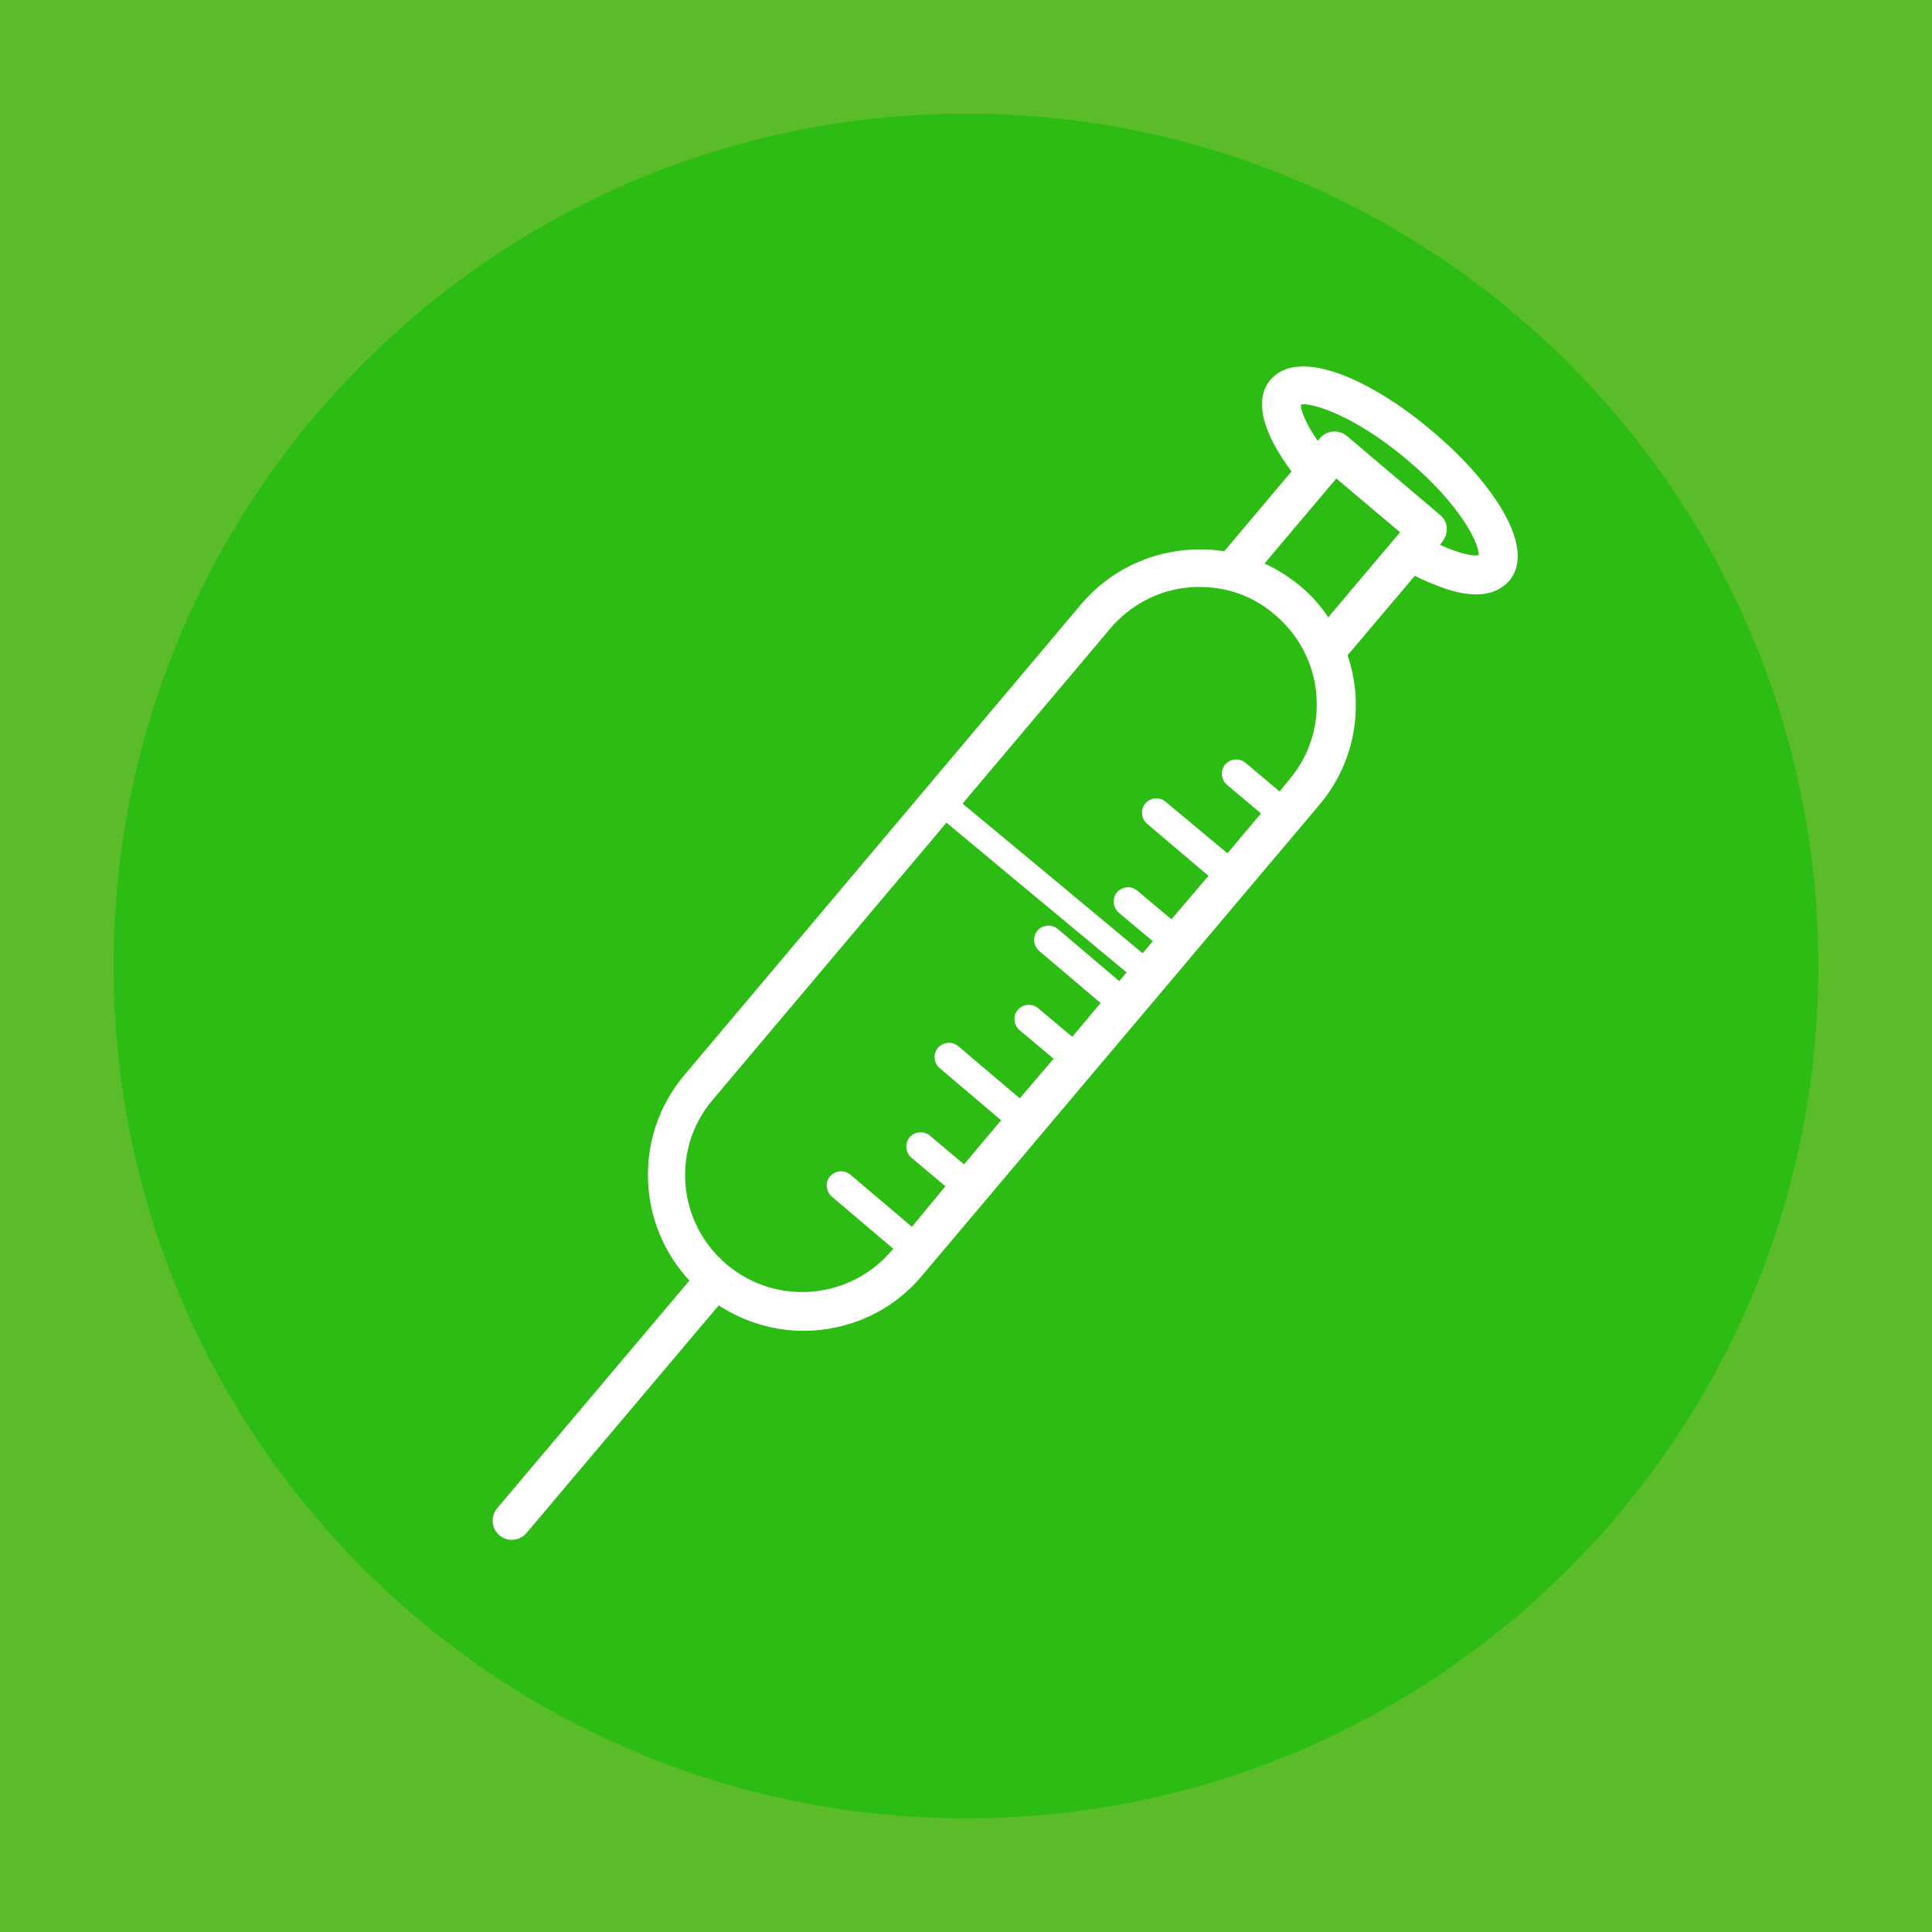
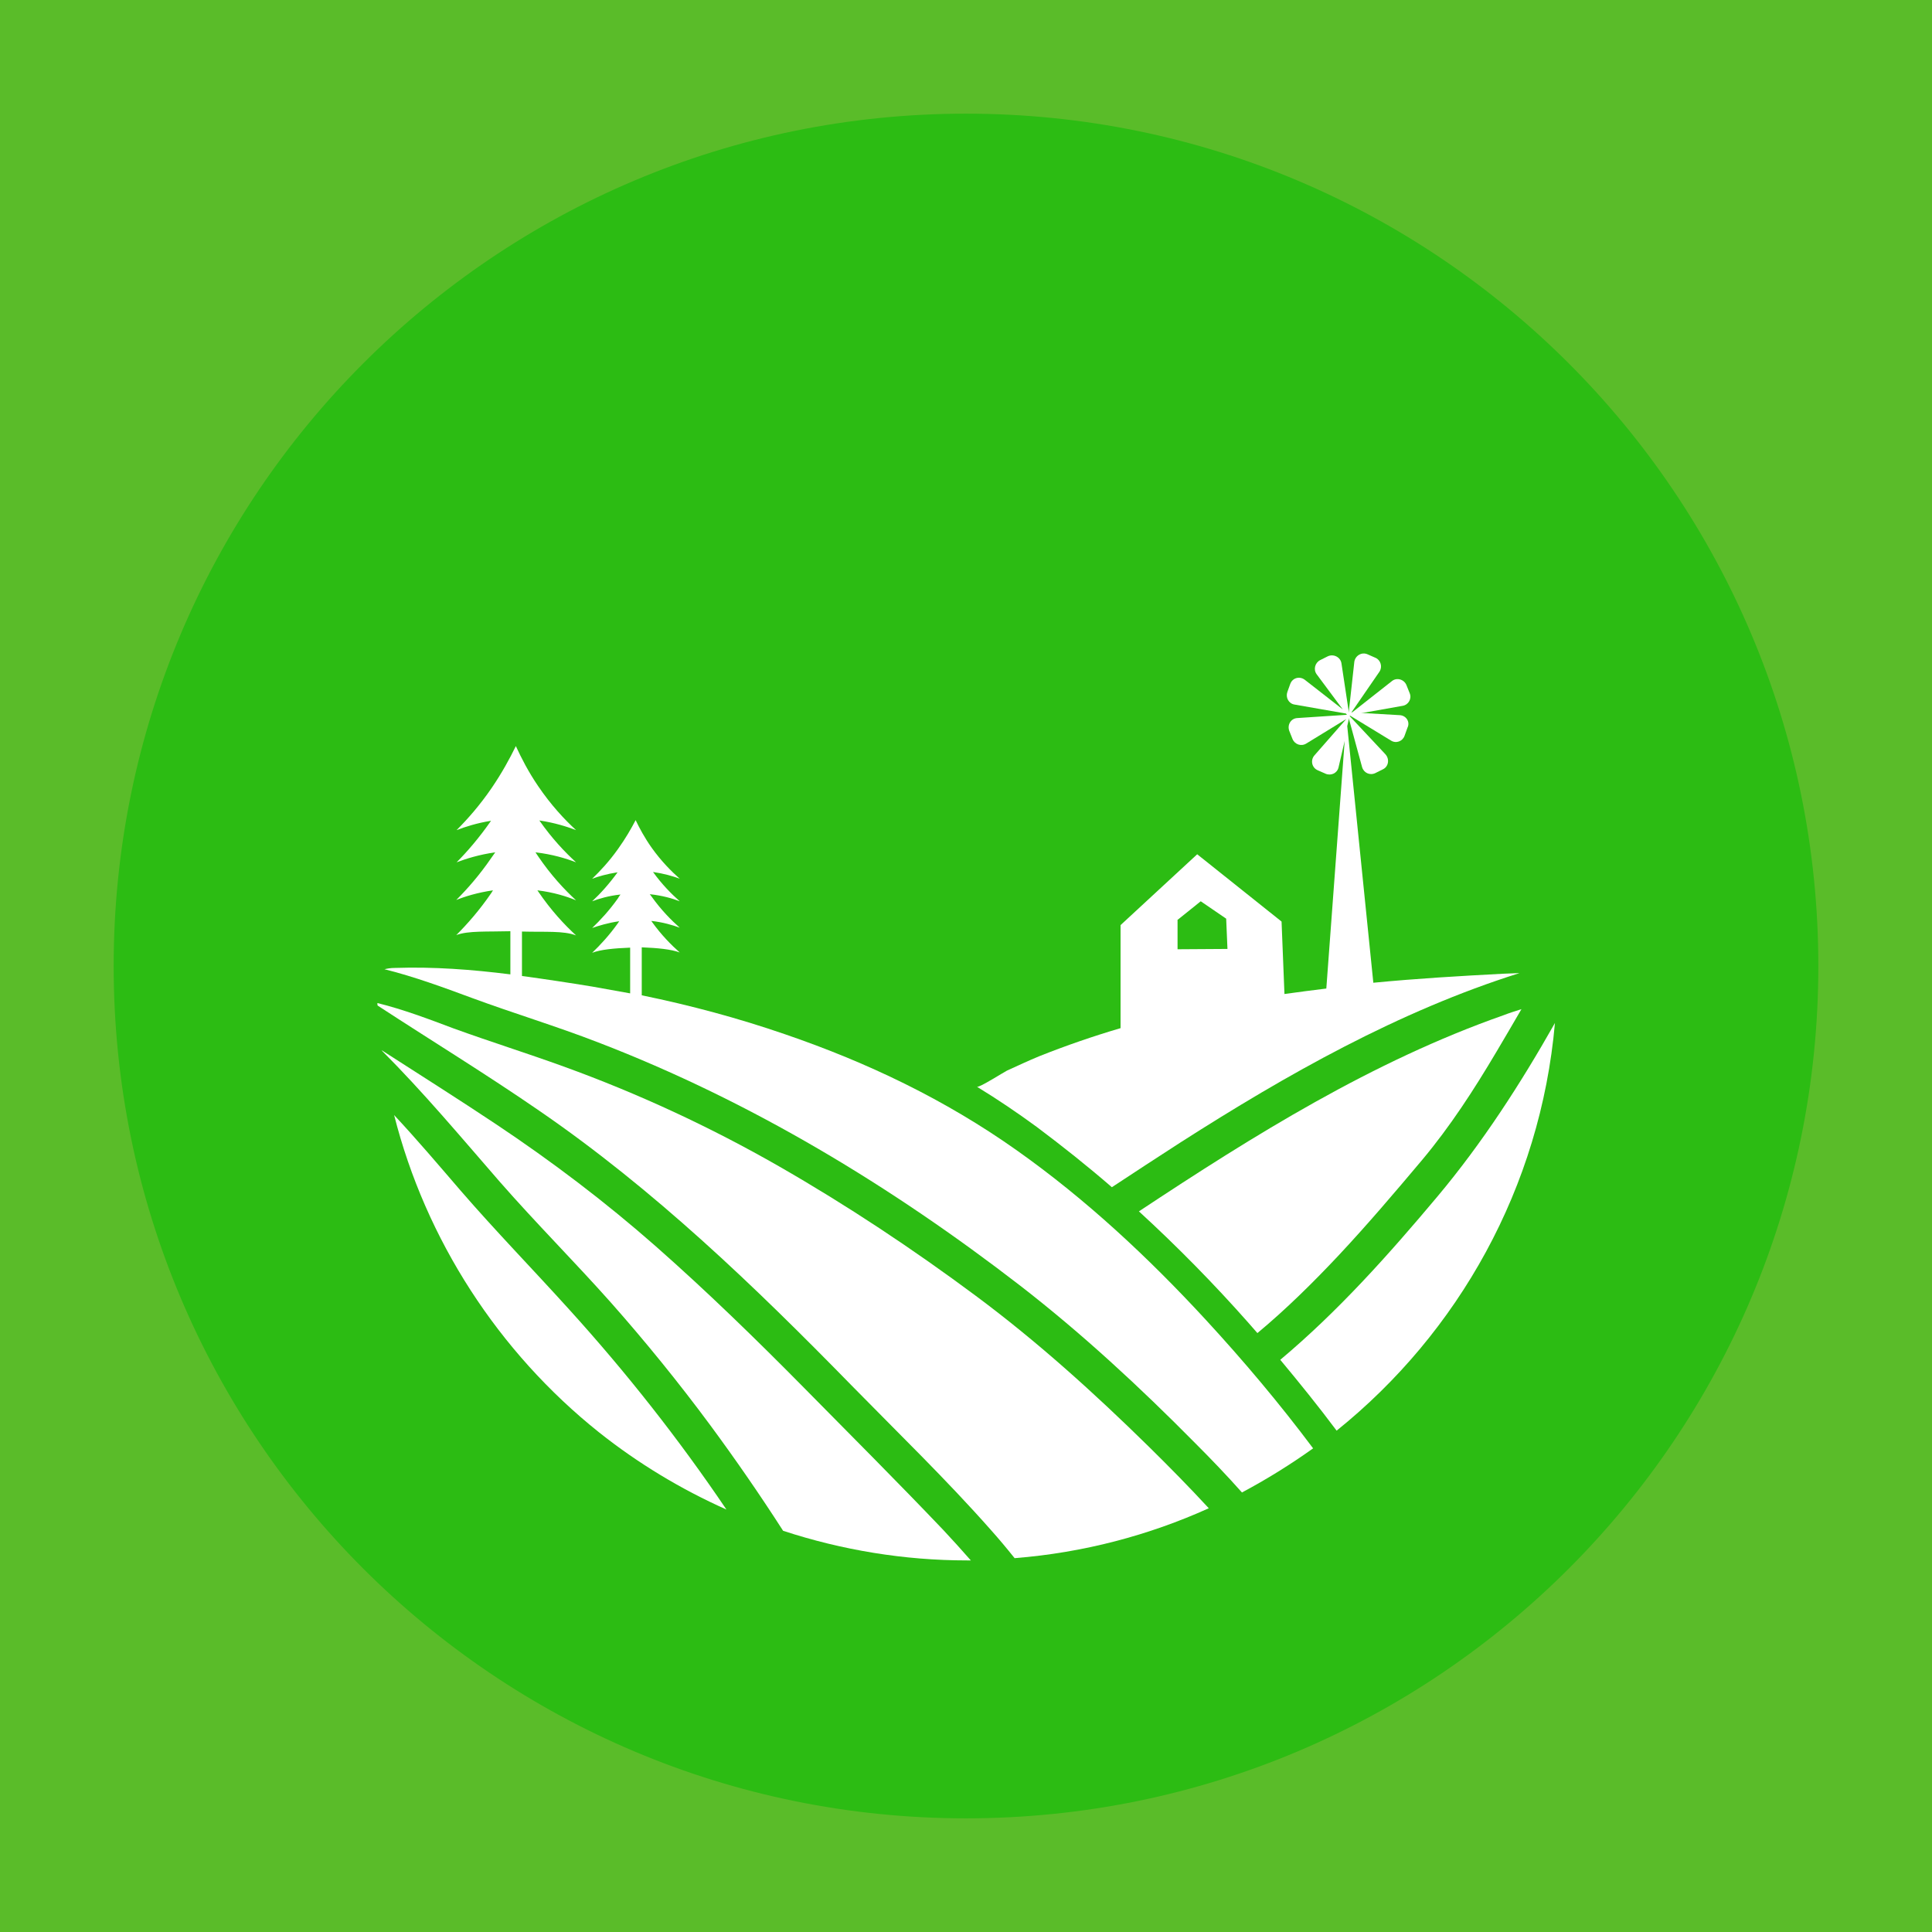
<svg xmlns="http://www.w3.org/2000/svg" version="1.1" id="Camada_1" x="0px" y="0px" viewBox="0 0 600 600" style="enable-background:new 0 0 600 600;" xml:space="preserve">
  <style type="text/css">
	.st0{fill:#5ABC29;}
	.st1{fill:#2CBC13;}
	.st2{fill:#FFFFFF;}
+ 	.st3{filter:url(#Adobe_OpacityMaskFilter);}
+ 	.st4{fill:url(#SVGID_2_);}
+ 	.st5{mask:url(#SVGID_1_);}
+ 	.st6{fill:#00BABA;}
+ 	.st7{fill:#FCFCFC;}
</style>
  <polygon class="st0" points="0,0 600,0 600,600 0,600 " />
  <circle class="st1" cx="300" cy="300" r="264.7" />
  <g>
-     <path class="st2" d="M-407.6,422c-6,1.3-10.4,6.6-10.4,12.9c0,2.9,1,5.7,2.7,8l-5.5,32.6c-0.2,1.4,0.2,2.8,1.1,3.9s2.3,1.7,3.7,1.7   h22.6c1.4,0,2.7-0.6,3.6-1.6s1.3-2.4,1.1-3.8l-4.7-34c1.2-2,1.9-4.4,1.9-6.7c0-4.8-2.5-8.9-6.3-11.2V406l29.7,12.9v73.8   c0,9.1,7.4,16.5,16.5,16.5H-216c9.1,0,16.5-7.4,16.5-16.5v-78.3l70.8-30.7c1.8-0.8,3-2.6,2.9-4.6s-1.4-3.7-3.2-4.4l-161-55   c-1.1-0.4-2.2-0.3-3.3,0.1c-55.1,20.9-145.6,54.1-154.1,54.6c-2.3,0-4.2,1.6-4.7,3.8c-0.5,2.2,0.7,4.5,2.8,5.4l41.9,18.1   L-407.6,422L-407.6,422z M-410.4,471.5l5-29.4c0.3-1.7-0.4-3.4-1.7-4.5c-0.8-0.7-1.3-1.7-1.3-2.8c0-2,1.6-3.6,3.6-3.6   s3.6,1.6,3.6,3.6c0,1.1-0.5,1.9-0.9,2.4c-0.9,1.1-1.3,2.4-1.1,3.8l4.2,30.4h-11.4V471.5z M-209.3,492.6c0,3.8-3.1,6.9-6.9,6.9   h-135.6c-3.8,0-6.9-3.1-6.9-6.9V423l67.6,29.3c0.6,0.3,1.3,0.4,1.9,0.4s1.3-0.1,1.9-0.4l78-33.8L-209.3,492.6L-209.3,492.6z    M-432.9,380.3c34.8-10.9,118.4-42.3,141.2-51l147.6,50.4l-145.1,62.9L-385,401l80.9-10.7c3.5,2.2,8.8,3.5,14.9,3.5   c11.1,0,19.6-4.4,19.6-10.3s-8.4-10.3-19.6-10.3c-9.6,0-17.2,3.3-19.1,8l-93.8,12.4L-432.9,380.3z M-303.9,383.6   c0-2.2,5.8-5.5,14.8-5.5s14.8,3.3,14.8,5.5s-5.8,5.5-14.8,5.5S-303.9,385.9-303.9,383.6z" />
+     <path class="st2" d="M-407.6,422c-6,1.3-10.4,6.6-10.4,12.9c0,2.9,1,5.7,2.7,8l-5.5,32.6c-0.2,1.4,0.2,2.8,1.1,3.9s2.3,1.7,3.7,1.7   h22.6c1.4,0,2.7-0.6,3.6-1.6s1.3-2.4,1.1-3.8l-4.7-34c1.2-2,1.9-4.4,1.9-6.7c0-4.8-2.5-8.9-6.3-11.2V406l29.7,12.9v73.8   c0,9.1,7.4,16.5,16.5,16.5H-216c9.1,0,16.5-7.4,16.5-16.5v-78.3l70.8-30.7c1.8-0.8,3-2.6,2.9-4.6s-1.4-3.7-3.2-4.4l-161-55   c-1.1-0.4-2.2-0.3-3.3,0.1c-55.1,20.9-145.6,54.1-154.1,54.6c-2.3,0-4.2,1.6-4.7,3.8c-0.5,2.2,0.7,4.5,2.8,5.4l41.9,18.1   L-407.6,422L-407.6,422z M-410.4,471.5l5-29.4c0.3-1.7-0.4-3.4-1.7-4.5c-0.8-0.7-1.3-1.7-1.3-2.8c0-2,1.6-3.6,3.6-3.6   s3.6,1.6,3.6,3.6c0,1.1-0.5,1.9-0.9,2.4c-0.9,1.1-1.3,2.4-1.1,3.8l4.2,30.4h-11.4L-410.4,471.5L-410.4,471.5z M-209.3,492.6   c0,3.8-3.1,6.9-6.9,6.9h-135.6c-3.8,0-6.9-3.1-6.9-6.9V423l67.6,29.3c0.6,0.3,1.3,0.4,1.9,0.4s1.3-0.1,1.9-0.4l78-33.8   L-209.3,492.6L-209.3,492.6z M-432.9,380.3c34.8-10.9,118.4-42.3,141.2-51l147.6,50.4l-145.1,62.9L-385,401l80.9-10.7   c3.5,2.2,8.8,3.5,14.9,3.5c11.1,0,19.6-4.4,19.6-10.3s-8.4-10.3-19.6-10.3c-9.6,0-17.2,3.3-19.1,8l-93.8,12.4L-432.9,380.3z    M-303.9,383.6c0-2.2,5.8-5.5,14.8-5.5s14.8,3.3,14.8,5.5s-5.8,5.5-14.8,5.5S-303.9,385.9-303.9,383.6z" />
  </g>
  <g id="XMLID_1913_">
-     <path id="XMLID_1917_" class="st2" d="M394.6,117.9c-5.7,6.7-1.7,17.6,6.5,28.5l-20.9,24.8c-16.1-2.5-33.1,3.1-44.4,16.4   L212.6,333.8c-8.3,9.8-12.3,22.3-11.2,35.2c0.9,10.8,5.4,20.8,12.7,28.7l-59.7,70.7c-2.1,2.5-1.8,6.3,0.7,8.4   c1.2,1,2.5,1.4,3.8,1.4c1.7,0,3.4-0.7,4.6-2.1l59.7-70.7c8,5.2,17.2,7.9,26.3,7.9c13.8,0,27.4-5.8,36.9-17.2l123.3-146.1   c8.3-9.8,12.3-22.3,11.2-35.2c-0.4-3.9-1.2-7.8-2.4-11.3l20.9-24.7c2.2,1.2,4.4,2.1,6.5,2.9c5.1,2.1,9.2,2.9,12.5,2.9   c5.3,0,8.4-2.1,10.3-4.2c8.9-10.6-6.1-31.6-23.9-46.5C426.8,118.6,403.7,107.4,394.6,117.9L394.6,117.9z M436.9,142.7   c16.9,14.2,22.6,26.4,22.3,29.7c-1.6,0.4-5.9-0.4-12-3.2l0.7-0.9c1-1.3,1.5-2.8,1.4-4.4c-0.1-1.6-0.9-3-2.1-4l-28.9-24.5   c-2.5-2.1-6.3-1.8-8.4,0.7l-0.7,0.8c-3.8-5.5-5.3-9.6-5.2-11.3C407,125,420,128.5,436.9,142.7z M408.8,215.7   c0.8,9.6-2.1,19-8.4,26.4l-3,3.7l-10.6-8.9c-1.9-1.6-4.7-1.3-6.3,0.5c-1.6,1.9-1.3,4.7,0.5,6.3l10.6,8.9L381.2,265L362,249   c-1.9-1.6-4.7-1.3-6.3,0.5c-1.6,1.9-1.3,4.7,0.5,6.3l19.1,16.2l-11.5,13.5l-10.6-8.9c-1.9-1.6-4.7-1.3-6.3,0.5   c-1.6,1.9-1.3,4.7,0.5,6.3l10.6,8.9l-5.2,6.2l-5.2,6.2l-19.1-16.2c-1.9-1.6-4.7-1.3-6.3,0.5c-1.6,1.9-1.3,4.7,0.5,6.3l19.1,16.2   l-8.8,10.5l-10.6-8.9c-1.9-1.6-4.7-1.3-6.3,0.5c-1.6,1.9-1.3,4.7,0.5,6.3l10.6,8.9l-10.5,12.3l-19.1-16.2c-1.9-1.6-4.7-1.3-6.3,0.5   c-1.6,1.9-1.3,4.7,0.5,6.3l19.1,16.2l-11.5,13.7l-10.6-8.9c-1.9-1.6-4.7-1.3-6.3,0.5c-1.6,1.9-1.3,4.7,0.5,6.3l10.6,8.9L283.2,381   l-19.1-16.2c-1.9-1.6-4.7-1.3-6.3,0.5s-1.3,4.7,0.5,6.3l19.1,16.2l-0.5,0.6c-13,15.3-35.9,17.2-51.2,4.3c-7.4-6.3-12-15-12.8-24.7   c-0.8-9.6,2.1-19,8.4-26.4l76-90.1l47.5-56.3c6.3-7.4,15-12,24.7-12.8c1.1-0.1,2.1-0.1,3.1-0.1c8.6,0,16.8,2.9,23.3,8.6   C403.5,197.3,408,206.1,408.8,215.7z M403.8,182c-3.5-2.9-7.2-5.2-11.1-7l22.3-26.4l19.8,16.7l-22.3,26.4   C410.1,188.1,407.2,184.8,403.8,182z" />
+     <path id="XMLID_1917_" class="st2" d="M-153.4,347.9c-5.7,6.7-1.7,17.6,6.5,28.5l-20.9,24.8c-16.1-2.5-33.1,3.1-44.4,16.4   l-123.2,146.2c-8.3,9.8-12.3,22.3-11.2,35.2c0.9,10.8,5.4,20.8,12.7,28.7l-59.7,70.7c-2.1,2.5-1.8,6.3,0.7,8.4   c1.2,1,2.5,1.4,3.8,1.4c1.7,0,3.4-0.7,4.6-2.1l59.7-70.7c8,5.2,17.2,7.9,26.3,7.9c13.8,0,27.4-5.8,36.9-17.2L-138.3,480   c8.3-9.8,12.3-22.3,11.2-35.2c-0.4-3.9-1.2-7.8-2.4-11.3l20.9-24.7c2.2,1.2,4.4,2.1,6.5,2.9c5.1,2.1,9.2,2.9,12.5,2.9   c5.3,0,8.4-2.1,10.3-4.2c8.9-10.6-6.1-31.6-23.9-46.5C-121.2,348.6-144.3,337.4-153.4,347.9L-153.4,347.9z M-111.1,372.7   c16.9,14.2,22.6,26.4,22.3,29.7c-1.6,0.4-5.9-0.4-12-3.2l0.7-0.9c1-1.3,1.5-2.8,1.4-4.4c-0.1-1.6-0.9-3-2.1-4l-28.9-24.5   c-2.5-2.1-6.3-1.8-8.4,0.7l-0.7,0.8c-3.8-5.5-5.3-9.6-5.2-11.3C-141,355-128,358.5-111.1,372.7z M-139.2,445.7   c0.8,9.6-2.1,19-8.4,26.4l-3,3.7l-10.6-8.9c-1.9-1.6-4.7-1.3-6.3,0.5c-1.6,1.9-1.3,4.7,0.5,6.3l10.6,8.9l-10.4,12.4l-19.2-16   c-1.9-1.6-4.7-1.3-6.3,0.5c-1.6,1.9-1.3,4.7,0.5,6.3l19.1,16.2l-11.5,13.5l-10.6-8.9c-1.9-1.6-4.7-1.3-6.3,0.5   c-1.6,1.9-1.3,4.7,0.5,6.3l10.6,8.9l-5.2,6.2l-5.2,6.2l-19.1-16.2c-1.9-1.6-4.7-1.3-6.3,0.5c-1.6,1.9-1.3,4.7,0.5,6.3l19.1,16.2   L-215,552l-10.6-8.9c-1.9-1.6-4.7-1.3-6.3,0.5c-1.6,1.9-1.3,4.7,0.5,6.3l10.6,8.9l-10.5,12.3l-19.1-16.2c-1.9-1.6-4.7-1.3-6.3,0.5   c-1.6,1.9-1.3,4.7,0.5,6.3l19.1,16.2l-11.5,13.7l-10.6-8.9c-1.9-1.6-4.7-1.3-6.3,0.5c-1.6,1.9-1.3,4.7,0.5,6.3l10.6,8.9l-10.4,12.6   l-19.1-16.2c-1.9-1.6-4.7-1.3-6.3,0.5s-1.3,4.7,0.5,6.3l19.1,16.2l-0.5,0.6c-13,15.3-35.9,17.2-51.2,4.3c-7.4-6.3-12-15-12.8-24.7   c-0.8-9.6,2.1-19,8.4-26.4l76-90.1l47.5-56.3c6.3-7.4,15-12,24.7-12.8c1.1-0.1,2.1-0.1,3.1-0.1c8.6,0,16.8,2.9,23.3,8.6   C-144.5,427.3-140,436.1-139.2,445.7z M-144.2,412c-3.5-2.9-7.2-5.2-11.1-7l22.3-26.4l19.8,16.7l-22.3,26.4   C-137.9,418.1-140.8,414.8-144.2,412z" />
    <g id="XMLID_1914_">
      <g id="XMLID_1915_">
-         <path id="XMLID_1916_" class="st2" d="M290.7,252.8c20.5,17.1,41,34.1,61.6,51.2c3.8,3.2,9.5-2.3,5.5-5.5     c-20.5-17.1-41-34.1-61.6-51.2C292.4,244,286.9,249.6,290.7,252.8L290.7,252.8z" />
+         <path id="XMLID_1916_" class="st2" d="M-257.3,482.8c20.5,17.1,41,34.1,61.6,51.2c3.8,3.2,9.5-2.3,5.5-5.5     c-20.5-17.1-41-34.1-61.6-51.2C-255.6,474-261.1,479.6-257.3,482.8L-257.3,482.8z" />
+       </g>
+     </g>
+   </g>
+   <g>
+     <g>
+       <path class="st2" d="M-173.4,71.1h-29.8c-4.3,0-7.8,3.5-7.8,7.8V94c0,4.3,3.5,7.8,7.8,7.8h29.8c4.3,0,7.8-3.5,7.8-7.8V78.9    C-165.6,74.6-169.1,71.1-173.4,71.1z M-170.8,94c0,1.4-1.2,2.6-2.6,2.6h-29.8c-1.4,0-2.6-1.2-2.6-2.6V78.9c0-1.4,1.2-2.6,2.6-2.6    h29.8c1.4,0,2.6,1.2,2.6,2.6V94z" />
+       <path class="st2" d="M-131.4,87h-115c-4.3,0-7.8,3.5-7.8,7.8v67c0,4.3,3.5,7.8,7.8,7.8h115c4.3,0,7.8-3.5,7.8-7.8v-67    C-123.7,90.5-127.1,87-131.4,87z M-169.7,131.4h-13.5v13.5h-10.1v-13.5h-13.5v-10.1h13.5v-13.5h10.1v13.5h13.5V131.4z" />
+     </g>
+     <defs>
+       <filter id="Adobe_OpacityMaskFilter" filterUnits="userSpaceOnUse" x="-254" y="169.5" width="130.5" height="98.5">
+         <feColorMatrix type="matrix" values="1 0 0 0 0  0 1 0 0 0  0 0 1 0 0  0 0 0 1 0" />
+       </filter>
+     </defs>
+     <mask maskUnits="userSpaceOnUse" x="-254" y="169.5" width="130.5" height="98.5" id="SVGID_1_">
+       <g class="st3">
+         <linearGradient id="SVGID_2_" gradientUnits="userSpaceOnUse" x1="-188.923" y1="291.171" x2="-188.923" y2="169.396">
+           <stop offset="0.543" style="stop-color:#000000" />
+           <stop offset="0.651" style="stop-color:#030303" />
+           <stop offset="0.74" style="stop-color:#0E0E0E" />
+           <stop offset="0.823" style="stop-color:#1F1F1F" />
+           <stop offset="0.902" style="stop-color:#373737" />
+           <stop offset="0.978" style="stop-color:#575757" />
+           <stop offset="1" style="stop-color:#616161" />
+         </linearGradient>
+         <rect x="-260.4" y="169.4" class="st4" width="143" height="121.8" />
+       </g>
+     </mask>
+     <g class="st5">
+       <path class="st6" d="M-165.4,260.2v-15.1c0-4.3-3.5-7.8-7.8-7.8H-203c-4.3,0-7.8,3.5-7.8,7.8v15.1c0,4.3,3.5,7.8,7.8,7.8h29.8    C-168.9,268-165.4,264.5-165.4,260.2z M-170.6,260.2c0,1.4-1.2,2.6-2.6,2.6H-203c-1.4,0-2.6-1.2-2.6-2.6v-15.1    c0-1.4,1.2-2.6,2.6-2.6h29.8c1.4,0,2.6,1.2,2.6,2.6V260.2z" />
+       <path class="st7" d="M-123.5,244.3v-67c0-4.3-3.5-7.8-7.8-7.8h-115c-4.3,0-7.8,3.5-7.8,7.8v67c0,4.3,3.5,7.8,7.8,7.8h115    C-127,252.1-123.5,248.6-123.5,244.3z M-169.5,217.8H-183v13.5h-10.1v-13.5h-13.5v-10.1h13.5v-13.5h10.1v13.5h13.5V217.8z" />
+     </g>
+   </g>
+   <g>
+     <path class="st2" d="M420.6,205.5l-1.9,17.2l9.7-14.1c1-1.5,0.4-3.6-1.2-4.3l-2.5-1.1C422.9,202.4,420.9,203.6,420.6,205.5z" />
+     <path class="st2" d="M434.7,222.1l-17.3-1l14.6,8.9c1.6,1,3.6,0.2,4.2-1.5l0.9-2.5C438,224.2,436.7,222.2,434.7,222.1z" />
+     <path class="st2" d="M432.3,211.5l-13.6,10.7l16.9-3c1.8-0.3,2.9-2.2,2.2-3.9l-1-2.5C436.1,211,433.8,210.3,432.3,211.5z" />
+     <g>
+       <path class="st2" d="M430.3,234.3l-11.8-12.6l4.5,16.5c0.5,1.8,2.4,2.7,4.1,1.9l2.4-1.2C431.2,238.1,431.6,235.8,430.3,234.3z" />
+       <g>
+         <path class="st2" d="M345.3,368.7c7.1-4.7,14.2-9.3,21.3-13.9c33-21.1,67.8-40.8,105.3-52.6c-1.6,0.1-3.3,0.1-5.1,0.2     c-13.4,0.7-26.9,1.5-40.3,2.8l-8.1-79.7l0.6-2.7l0.1,0.2l-0.1-0.4l0.1-0.2l0.9-0.6l-0.8,0.1l0.1-0.4l-0.3,0.4l0,0l-2.4-15.9     c-0.3-1.9-2.4-3-4.2-2.2l-2.4,1.2c-1.6,0.8-2.2,2.9-1.1,4.4l8.1,10.9l-11.8-9.2c-1.6-1.2-3.8-0.6-4.5,1.3l-0.9,2.5     c-0.6,1.7,0.4,3.6,2.2,3.9l16,2.8l0.3,0.4l-0.3,0l0-0.2l0,0.2l-15.1,1c-2,0.1-3.2,2.1-2.5,4l1,2.5c0.7,1.7,2.7,2.4,4.3,1.4     l12.4-7.6v0l-9.9,11.3c-1.3,1.5-0.8,3.8,1,4.6l2.5,1.1c1.7,0.7,3.6-0.2,4-2l1.9-8.2l-5.7,76.9c-4.3,0.5-8.6,1.1-13,1.7l-0.9-22.5     l-26.2-20.9L348,287.3v32c-8.5,2.5-16.9,5.4-25.2,8.7c-3.4,1.4-6.8,3-10.1,4.5c-1,0.5-8.7,5.4-9.3,5c6.4,3.9,12.6,8.1,18.6,12.5     C330,356,337.8,362.2,345.3,368.7z M365.8,285.6l7.1-5.7l7.9,5.4l0.4,9.4l-15.5,0.1V285.6z" />
+         <path class="st2" d="M353.7,376.2c11.9,10.9,23.3,22.5,34,34.6c0.9,1.1,1.9,2.1,2.8,3.2c8.9-7.4,17.2-15.6,25.1-24     c9-9.6,17.5-19.6,26-29.7c8.8-10.5,16.1-21.8,23.1-33.6c2.6-4.4,5.2-8.8,7.8-13.3c-1.9,0.6-3.8,1.2-5.6,1.9     C426.2,329.6,389.5,352.5,353.7,376.2z" />
+         <path class="st2" d="M446.4,371.6c-15.1,18-30.8,35.6-48.8,50.7c6,7.2,11.9,14.5,17.5,22c37.8-30.4,63.3-75.5,67.8-126.6     C472.2,336.6,460.4,354.9,446.4,371.6z" />
+         <path class="st2" d="M315.7,357.2c-22.2-15.7-46.2-27.2-71.9-36c-14.5-5-29.4-9-44.5-12.1v-14.9c5,0.2,9.1,0.6,11.8,1.6     c-2.6-2.3-5.7-5.4-8.7-9.6c0-0.1-0.1-0.1-0.1-0.2c3.6,0.4,6.6,1.3,8.8,2.1c-2.6-2.3-5.7-5.4-8.7-9.6c-0.2-0.3-0.4-0.5-0.6-0.8     c3.8,0.4,7,1.3,9.3,2.2c-2.5-2.2-5.5-5.2-8.3-9.1c3.4,0.5,6.2,1.3,8.3,2.1c-2.6-2.3-5.7-5.4-8.7-9.6c-2.2-3.1-3.8-6.1-5-8.6     c-1.4,2.7-3.2,5.8-5.5,9c-2.7,3.8-5.5,6.8-8,9.2c1.9-0.7,4.6-1.5,7.9-2c-2.7,3.7-5.4,6.7-7.9,9c2.1-0.8,5.1-1.7,8.8-2.1     c-0.3,0.4-0.6,0.8-0.8,1.2c-2.7,3.8-5.5,6.8-8,9.2c2-0.7,4.9-1.6,8.4-2.1c-0.1,0.2-0.3,0.4-0.4,0.6c-2.7,3.8-5.5,6.8-8,9.2     c2.6-1,6.7-1.4,11.8-1.6v14.2c-3.9-0.7-7.8-1.4-11.7-2.1c-7.3-1.2-14.6-2.3-21.9-3.3v-13.8c7.2,0.2,12.9-0.3,16.8,1.2     c-3.6-3.3-7.8-7.8-11.8-13.7c-0.1-0.1-0.1-0.2-0.2-0.3c5,0.6,9.1,1.9,12,3.1c-3.6-3.3-7.8-7.8-11.8-13.7     c-0.3-0.4-0.5-0.8-0.8-1.2c5.2,0.6,9.5,1.9,12.6,3.1c-3.4-3.1-7.5-7.4-11.4-13c4.7,0.7,8.5,1.9,11.4,3     c-3.6-3.3-7.8-7.8-11.8-13.7c-3-4.4-5.2-8.7-6.9-12.4c-1.9,3.9-4.3,8.3-7.5,13c-3.7,5.4-7.5,9.7-10.9,13.1     c2.6-1,6.3-2.2,10.7-2.9c-3.7,5.3-7.4,9.6-10.7,12.9c2.9-1.1,7-2.4,12-3.1c-0.4,0.6-0.8,1.1-1.2,1.7c-3.7,5.4-7.5,9.7-10.9,13.1     c2.7-1.1,6.6-2.3,11.4-3c-0.2,0.3-0.3,0.5-0.5,0.8c-3.7,5.4-7.5,9.7-10.9,13.1c3.7-1.4,9.6-1,16.8-1.2v13.4     c-11.9-1.5-23.8-2.4-35.8-2c-1.4,0-2.4,0.2-3.3,0.4c9.2,2.3,18.2,5.6,27.1,8.9c13,4.8,26.3,8.8,39.2,13.8     C233.3,342,277,368.5,317,399.4c19.2,14.9,37,31.4,54.1,48.7c5,5,9.9,10.1,14.6,15.4c7.7-4.1,15.1-8.7,22.1-13.7     c-10.4-13.9-21.6-27.2-33.4-40C356.6,390.5,337.2,372.4,315.7,357.2z" />
+         <path class="st2" d="M356.7,449.2c-17-16.7-34.6-32.6-53.7-46.8c-19.5-14.5-40-28.1-61.1-40.2c-21.3-12.2-43.7-22.6-66.9-31     c-11.3-4.1-22.8-7.7-34.1-11.8c-7.7-2.9-15.6-5.9-23.7-7.9c0,0.3,0,0.6,0.1,0.8c16.7,10.9,33.7,21.3,50.1,32.6     c35.7,24.5,66.9,54.5,97.1,85.4c14.5,14.8,29.4,29.2,43.1,44.7c2.6,2.9,5.1,5.9,7.5,8.9c21.4-1.7,41.7-7.1,60.3-15.5     C369.4,461.9,363.1,455.5,356.7,449.2z" />
+         <path class="st2" d="M143,369.7c-6.8-7.9-13.5-15.8-20.6-23.4c9.8,38.7,32.4,73.6,63.6,98.5c12.2,9.7,25.5,17.7,39.6,24     c-14.8-21.9-31.2-42.7-48.9-62.2C165.5,394.2,153.9,382.3,143,369.7z" />
+         <path class="st2" d="M249.9,431.2c-15-15.2-30.3-30.1-46.3-44.2c-15.7-13.8-32.2-26.3-49.6-37.9c-11.7-7.8-23.6-15.3-35.4-22.9     c0,0,0,0.1,0,0.1c12.9,12.9,24.6,26.9,36.6,40.7c11.2,12.8,23.2,24.8,34.5,37.5c10.8,12.2,21.1,24.9,30.8,38     c7.9,10.7,15.5,21.7,22.7,32.9c18.3,6,37.6,9.2,57.1,9.2c0.4,0,0.8,0,1.2,0c-2.8-3.2-5.7-6.4-8.6-9.5     C278.8,460.3,264.3,445.8,249.9,431.2z" />
      </g>
    </g>
  </g>
</svg>
